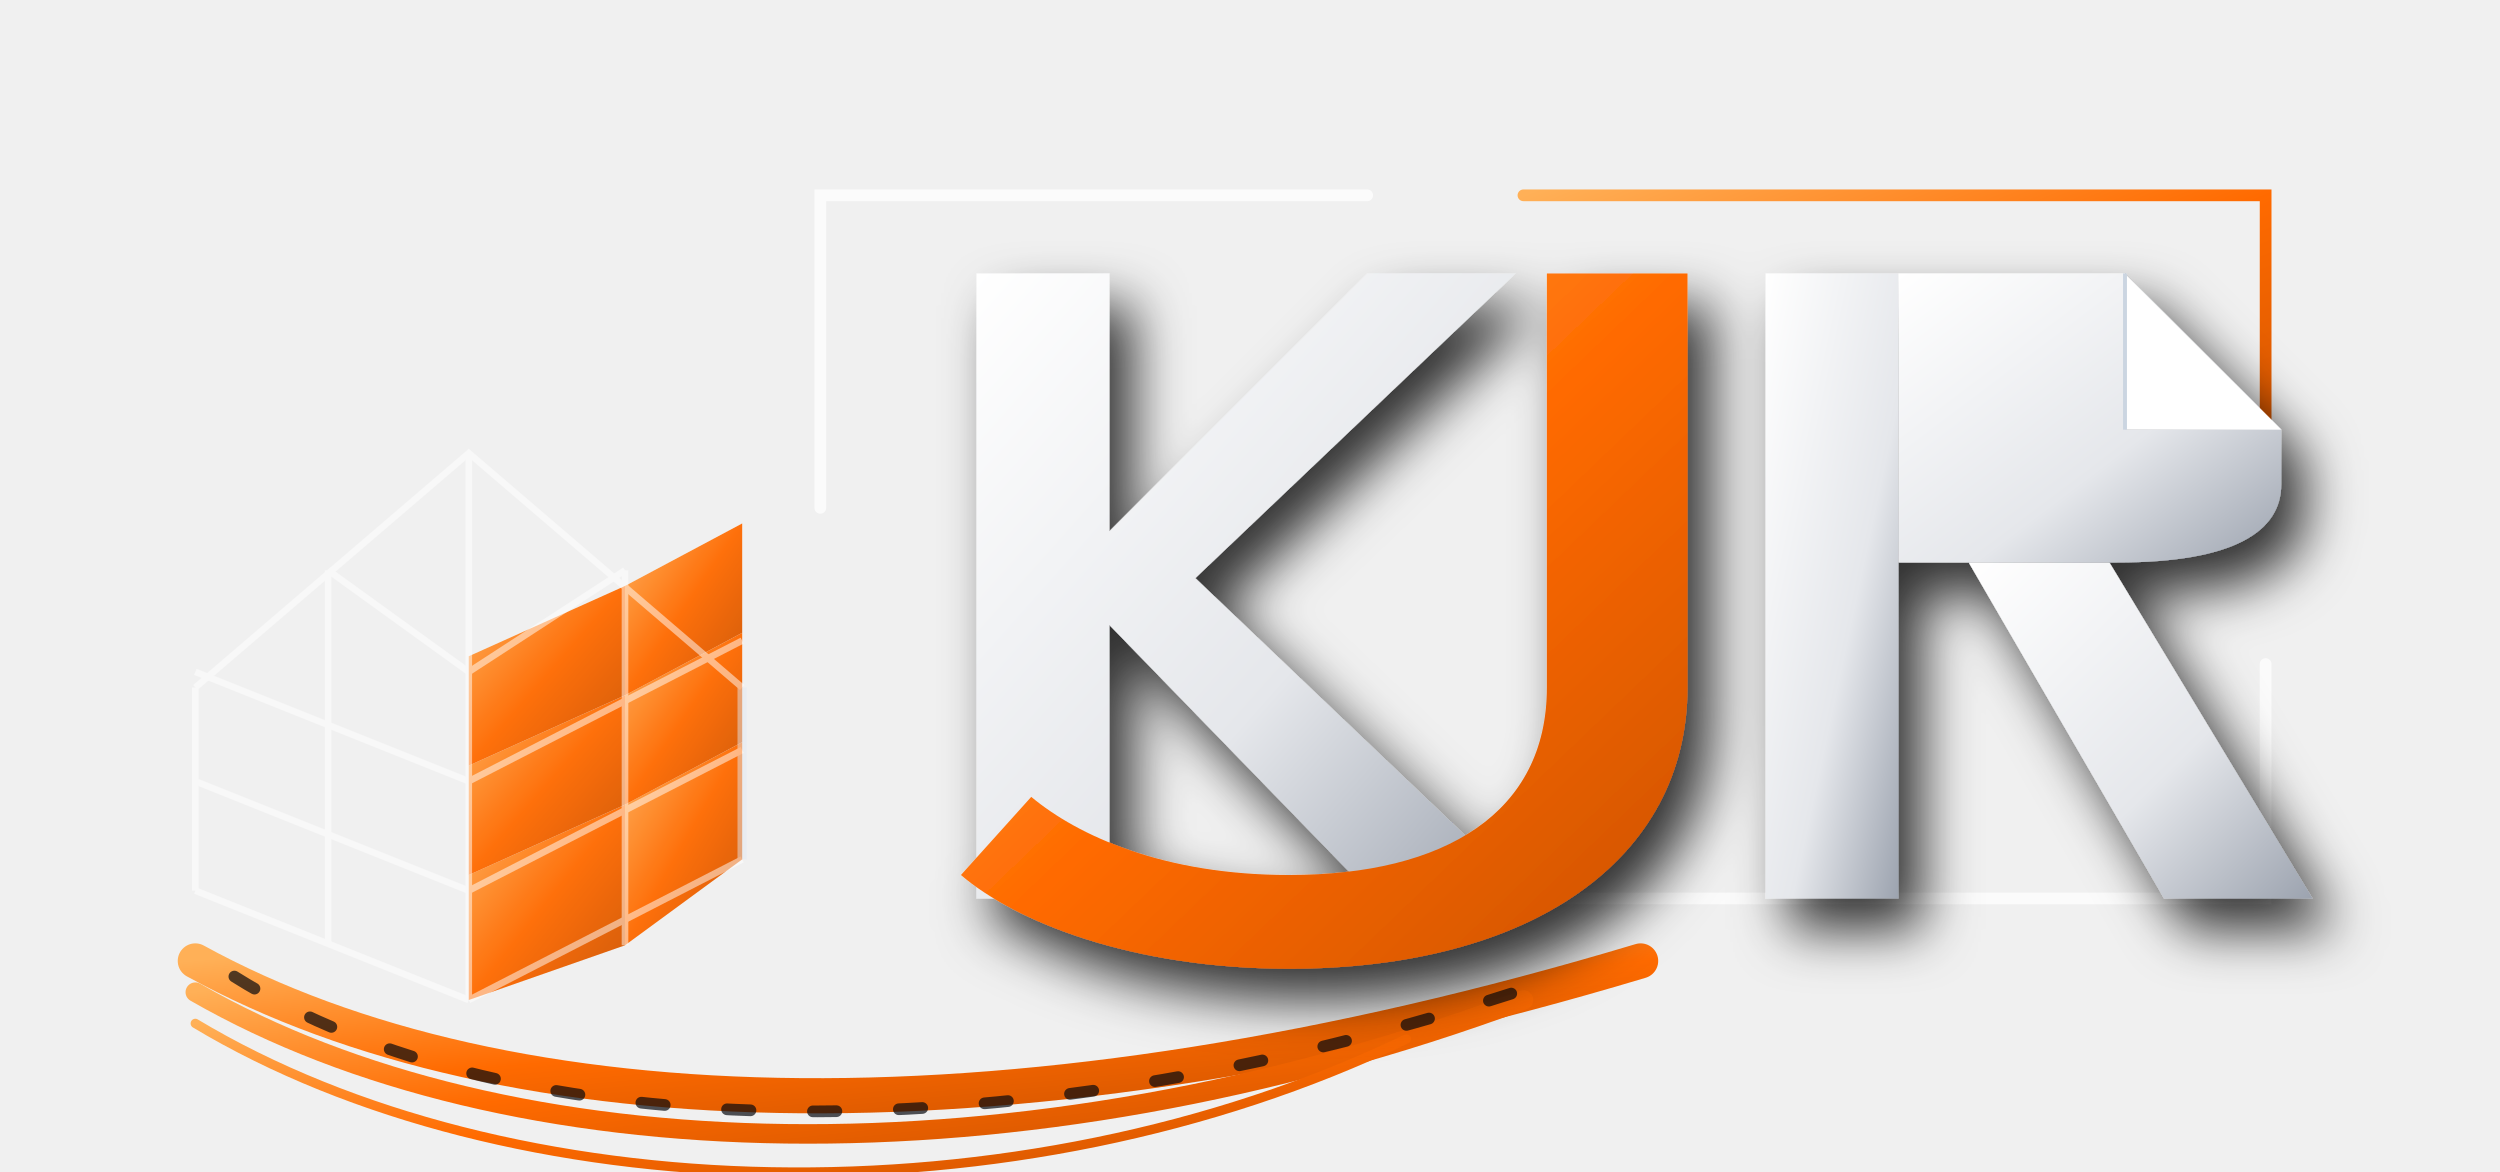
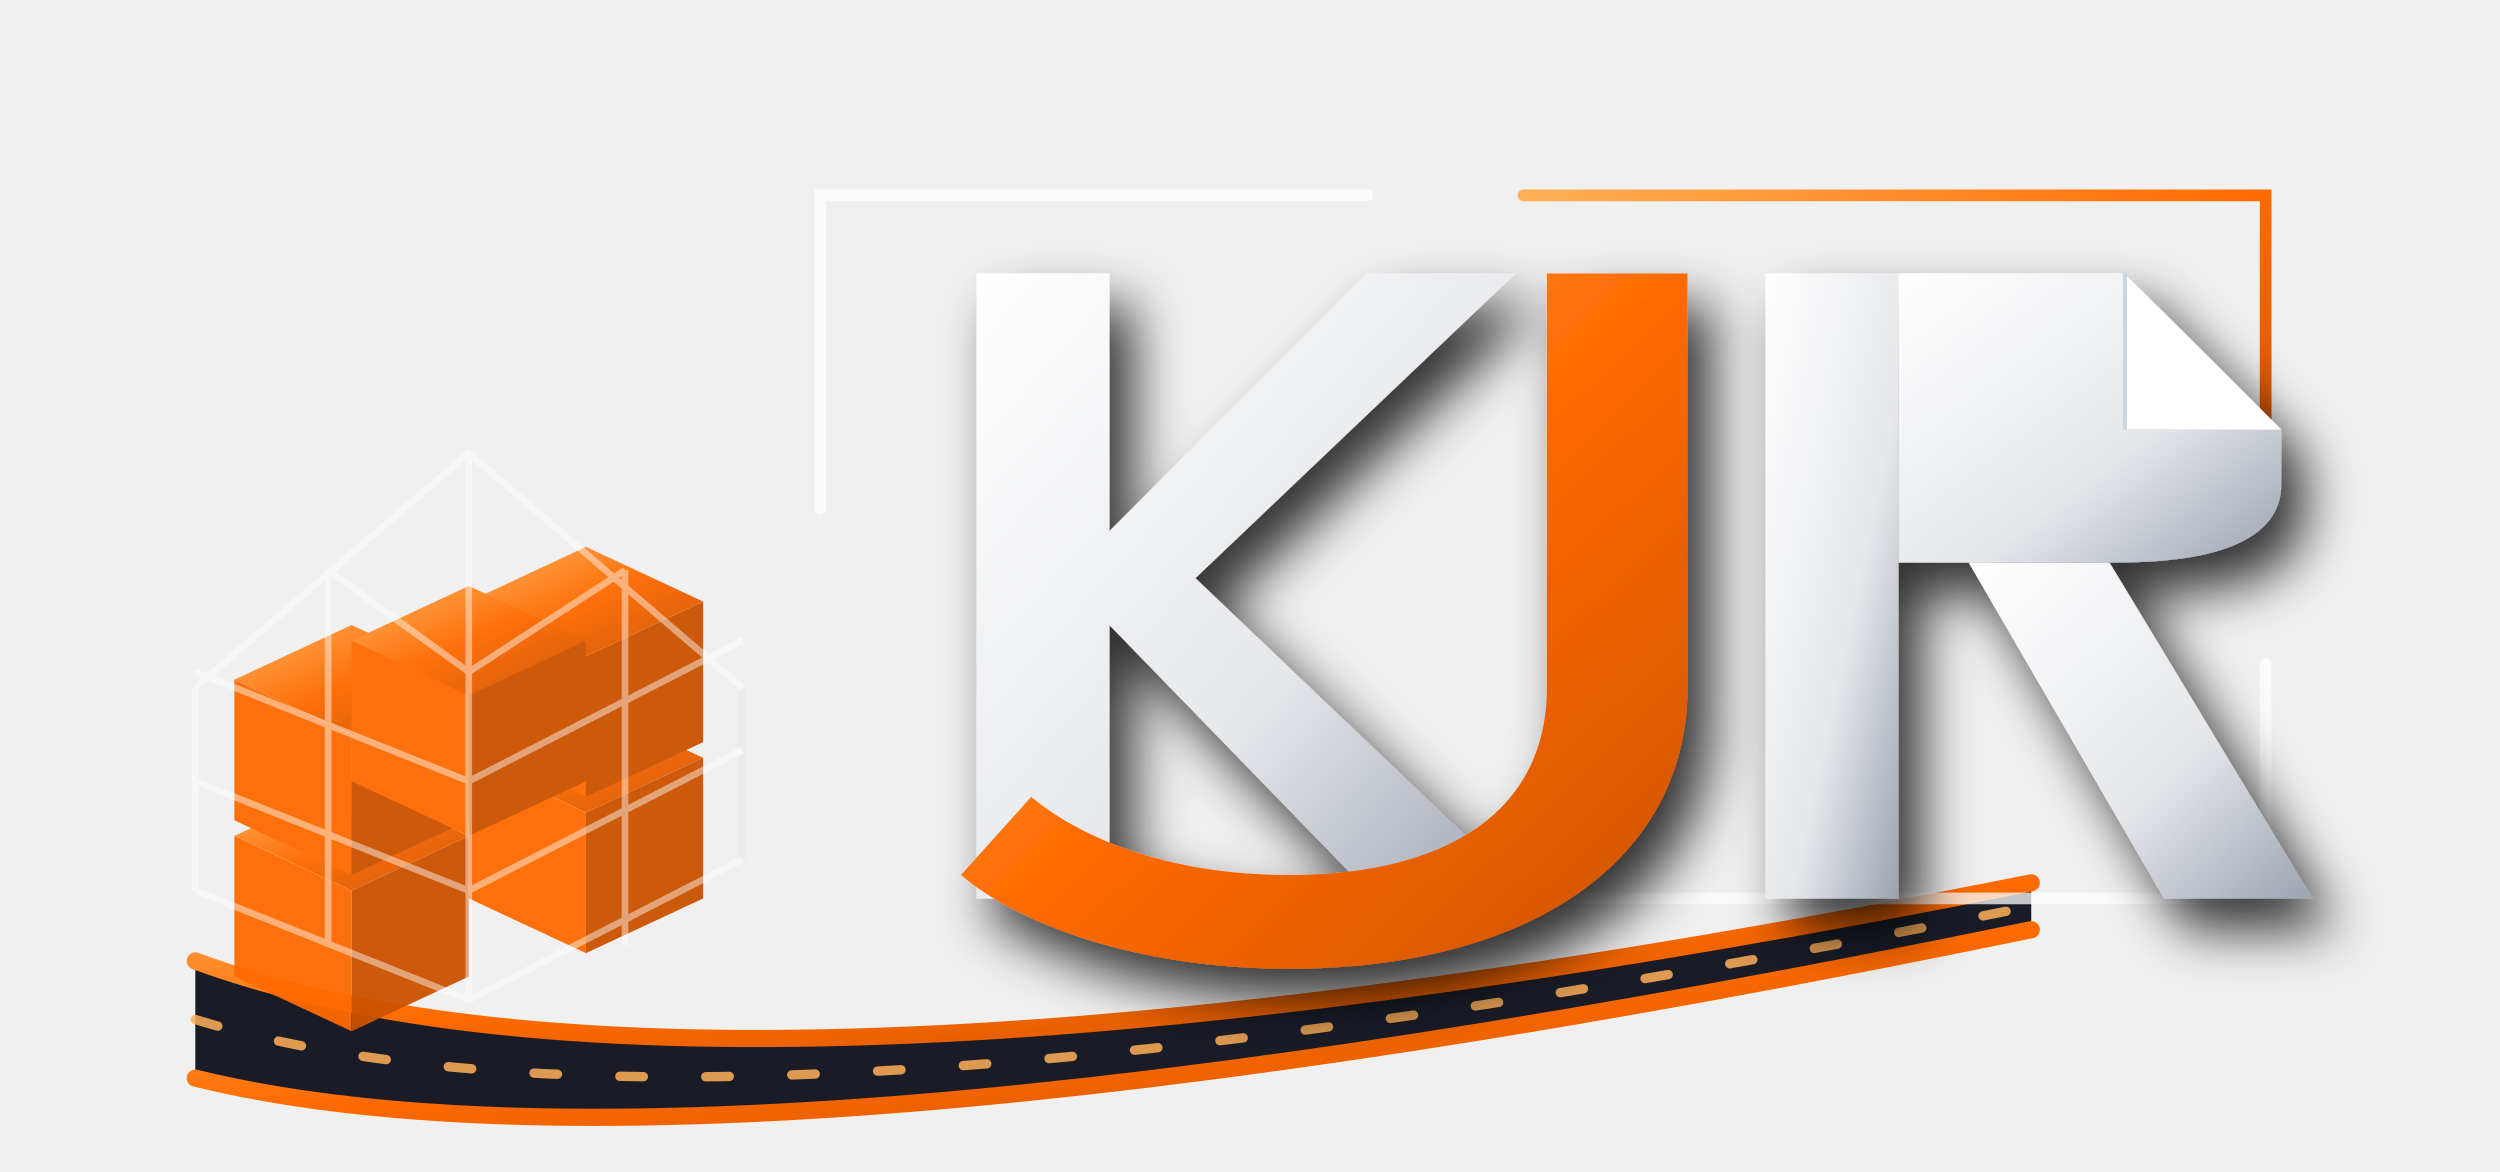
<svg xmlns="http://www.w3.org/2000/svg" viewBox="0 0 320 150" width="100%" height="100%">
  <defs>
    <linearGradient id="orangeGrad" x1="0%" y1="0%" x2="100%" y2="100%">
      <stop offset="0%" stop-color="#ffb057" />
      <stop offset="50%" stop-color="#ff6a00" />
      <stop offset="100%" stop-color="#cc5200" />
    </linearGradient>
    <linearGradient id="silverGrad" x1="0%" y1="0%" x2="100%" y2="100%">
      <stop offset="0%" stop-color="#ffffff" />
      <stop offset="60%" stop-color="#e5e7eb" />
      <stop offset="100%" stop-color="#9ca3af" />
    </linearGradient>
    <linearGradient id="shadowGrad" x1="0%" y1="0%" x2="100%" y2="100%">
      <stop offset="0%" stop-color="#0b0f19" stop-opacity="0.85" />
      <stop offset="100%" stop-color="#0b0f19" stop-opacity="0.0" />
    </linearGradient>
    <filter id="dropShadow" x="-20%" y="-20%" width="140%" height="140%">
      <feDropShadow dx="3" dy="4" stdDeviation="3.5" flood-color="#000000" flood-opacity="0.8" />
    </filter>
  </defs>
  <g id="kjr-logo-mark">
    <g id="sweeping-road">
-       <path d="M 25,123 C 65,145 130,147 210,123" stroke="url(#orangeGrad)" stroke-width="4.5" fill="none" stroke-linecap="round" />
-       <path d="M 25,127 C 65,150 130,152 195,128" stroke="url(#orangeGrad)" stroke-width="2.5" fill="none" stroke-linecap="round" />
-       <path d="M 25,131 C 65,155 130,157 180,133" stroke="url(#orangeGrad)" stroke-width="1.2" fill="none" stroke-linecap="round" />
-       <path d="M 30,125 C 65,147 130,149 200,125" stroke="#07090e" stroke-width="1.5" stroke-dasharray="3, 8" fill="none" stroke-linecap="round" opacity="0.7" />
+       <path d="M 25,123 Q 90,147 260,113 L 260,119 Q 90,154 25,138 Z" fill="#0f121d" opacity="0.95" />
+       <path d="M 25,123 Q 90,147 260,113" stroke="url(#orangeGrad)" stroke-width="2.2" fill="none" stroke-linecap="round" />
+       <path d="M 25,138 Q 90,154 260,119" stroke="url(#orangeGrad)" stroke-width="2.2" fill="none" stroke-linecap="round" />
+       <path d="M 25,130.5 Q 90,150.5 260,116" stroke="#ffb057" stroke-width="1.2" stroke-dasharray="3, 8" fill="none" stroke-linecap="round" opacity="0.85" />
    </g>
-     <g id="building-glowing-windows" fill="url(#orangeGrad)" opacity="0.95">
-       <path d="M 60,112 L 80,103 L 80,121 L 60,128 Z" />
-       <path d="M 80,103 L 95,95 L 95,110 L 80,121 Z" />
-       <path d="M 60,98 L 80,89 L 80,103 L 60,112 Z" />
-       <path d="M 80,89 L 95,81 L 95,95 L 80,103 Z" />
-       <path d="M 60,84 L 80,75 L 80,89 L 60,98 Z" />
-       <path d="M 80,75 L 95,67 L 95,81 L 80,89 Z" />
+     <g id="building-glowing-windows" opacity="0.95">
+       <path d="M 75,90 L 60,97 L 75,104 L 90,97 Z" fill="url(#orangeGrad)" />
+       <path d="M 60,97 L 60,115 L 75,122 L 75,104 Z" fill="#ff6a00" />
+       <path d="M 75,104 L 75,122 L 90,115 L 90,97 Z" fill="#cc5200" />
+       <path d="M 75,70 L 60,77 L 75,84 L 90,77 Z" fill="url(#orangeGrad)" />
+       <path d="M 60,77 L 60,95 L 75,102 L 75,84 Z" fill="#ff6a00" />
+       <path d="M 75,84 L 75,102 L 90,95 L 90,77 Z" fill="#cc5200" />
+       <path d="M 45,100 L 30,107 L 45,114 L 60,107 Z" fill="url(#orangeGrad)" />
+       <path d="M 30,107 L 30,125 L 45,132 L 45,114 Z" fill="#ff6a00" />
+       <path d="M 45,114 L 45,132 L 60,125 L 60,107 Z" fill="#cc5200" />
+       <path d="M 45,80 L 30,87 L 45,94 L 60,87 Z" fill="url(#orangeGrad)" />
+       <path d="M 30,87 L 30,105 L 45,112 L 45,94 Z" fill="#ff6a00" />
+       <path d="M 45,94 L 45,112 L 60,105 L 60,87 Z" fill="#cc5200" />
+       <path d="M 60,75 L 45,82 L 60,89 L 75,82 Z" fill="url(#orangeGrad)" />
+       <path d="M 45,82 L 45,100 L 60,107 L 60,89 Z" fill="#ff6a00" />
+       <path d="M 60,89 L 60,107 L 75,100 L 75,82 Z" fill="#cc5200" />
    </g>
-     <g id="building-grid" stroke="#ffffff" stroke-width="0.85" opacity="0.5" fill="none">
+     <g id="building-grid" stroke="#ffffff" stroke-width="0.85" opacity="0.45" fill="none">
      <line x1="25" y1="88" x2="25" y2="114" />
      <line x1="42" y1="73" x2="42" y2="121" />
      <line x1="60" y1="58" x2="60" y2="128" />
      <line x1="80" y1="73" x2="80" y2="121" />
      <line x1="95" y1="88" x2="95" y2="110" stroke-width="1.2" stroke="#e2e8f0" />
      <path d="M 25,114 L 60,128" />
      <path d="M 25,100 L 60,114" />
      <path d="M 25,86 L 60,100" />
      <path d="M 42,73 L 60,86" />
      <path d="M 60,128 L 95,110" />
      <path d="M 60,114 L 95,96" />
      <path d="M 60,100 L 95,82" />
      <path d="M 60,86 L 80,73" />
      <path d="M 25,88 L 60,58 L 95,88" />
    </g>
    <path d="M 175,25 L 105,25 L 105,65" stroke="#ffffff" stroke-width="1.5" fill="none" stroke-linecap="round" opacity="0.75" />
    <path d="M 195,25 L 290,25 L 290,65" stroke="url(#orangeGrad)" stroke-width="1.5" fill="none" stroke-linecap="round" />
    <path d="M 290,85 L 290,115 L 195,115" stroke="#ffffff" stroke-width="1.5" fill="none" stroke-linecap="round" opacity="0.75" />
    <g id="letters-group" filter="url(#dropShadow)">
      <path d="M 125,35 L 142,35 L 142,68 L 175,35 L 194,35 L 153,74 L 196,115 L 176,115 L 142,80 L 142,115 L 125,115 Z" fill="url(#silverGrad)" />
      <path d="M 198,35 L 216,35 L 216,88 C 216,110 196,124 165,124 C 145,124 130,118 123,112 L 132,102 C 138,107 149,112 165,112 C 185,112 198,104 198,88 Z" fill="url(#orangeGrad)" />
      <g id="letter-r-with-fold">
        <rect x="226" y="35" width="17" height="80" fill="url(#silverGrad)" />
        <path d="M 252,72 L 270,72 L 296,115 L 277,115 Z" fill="url(#silverGrad)" />
        <path d="M 243,35 L 272,35 L 292,55 L 292,62 C 292,68 286,72 271,72 L 243,72 Z M 243,45 L 268,45 C 278,45 281,49 281,54 C 281,59 278,62 268,62 L 243,62 Z" fill="url(#silverGrad)" />
        <path d="M 272,35 L 272,55 L 292,55 Z" fill="url(#shadowGrad)" />
        <path d="M 272,35 L 292,55 L 272,55 Z" fill="#ffffff" />
        <line x1="272" y1="35" x2="272" y2="55" stroke="#cbd5e1" stroke-width="0.5" />
      </g>
    </g>
  </g>
</svg>
